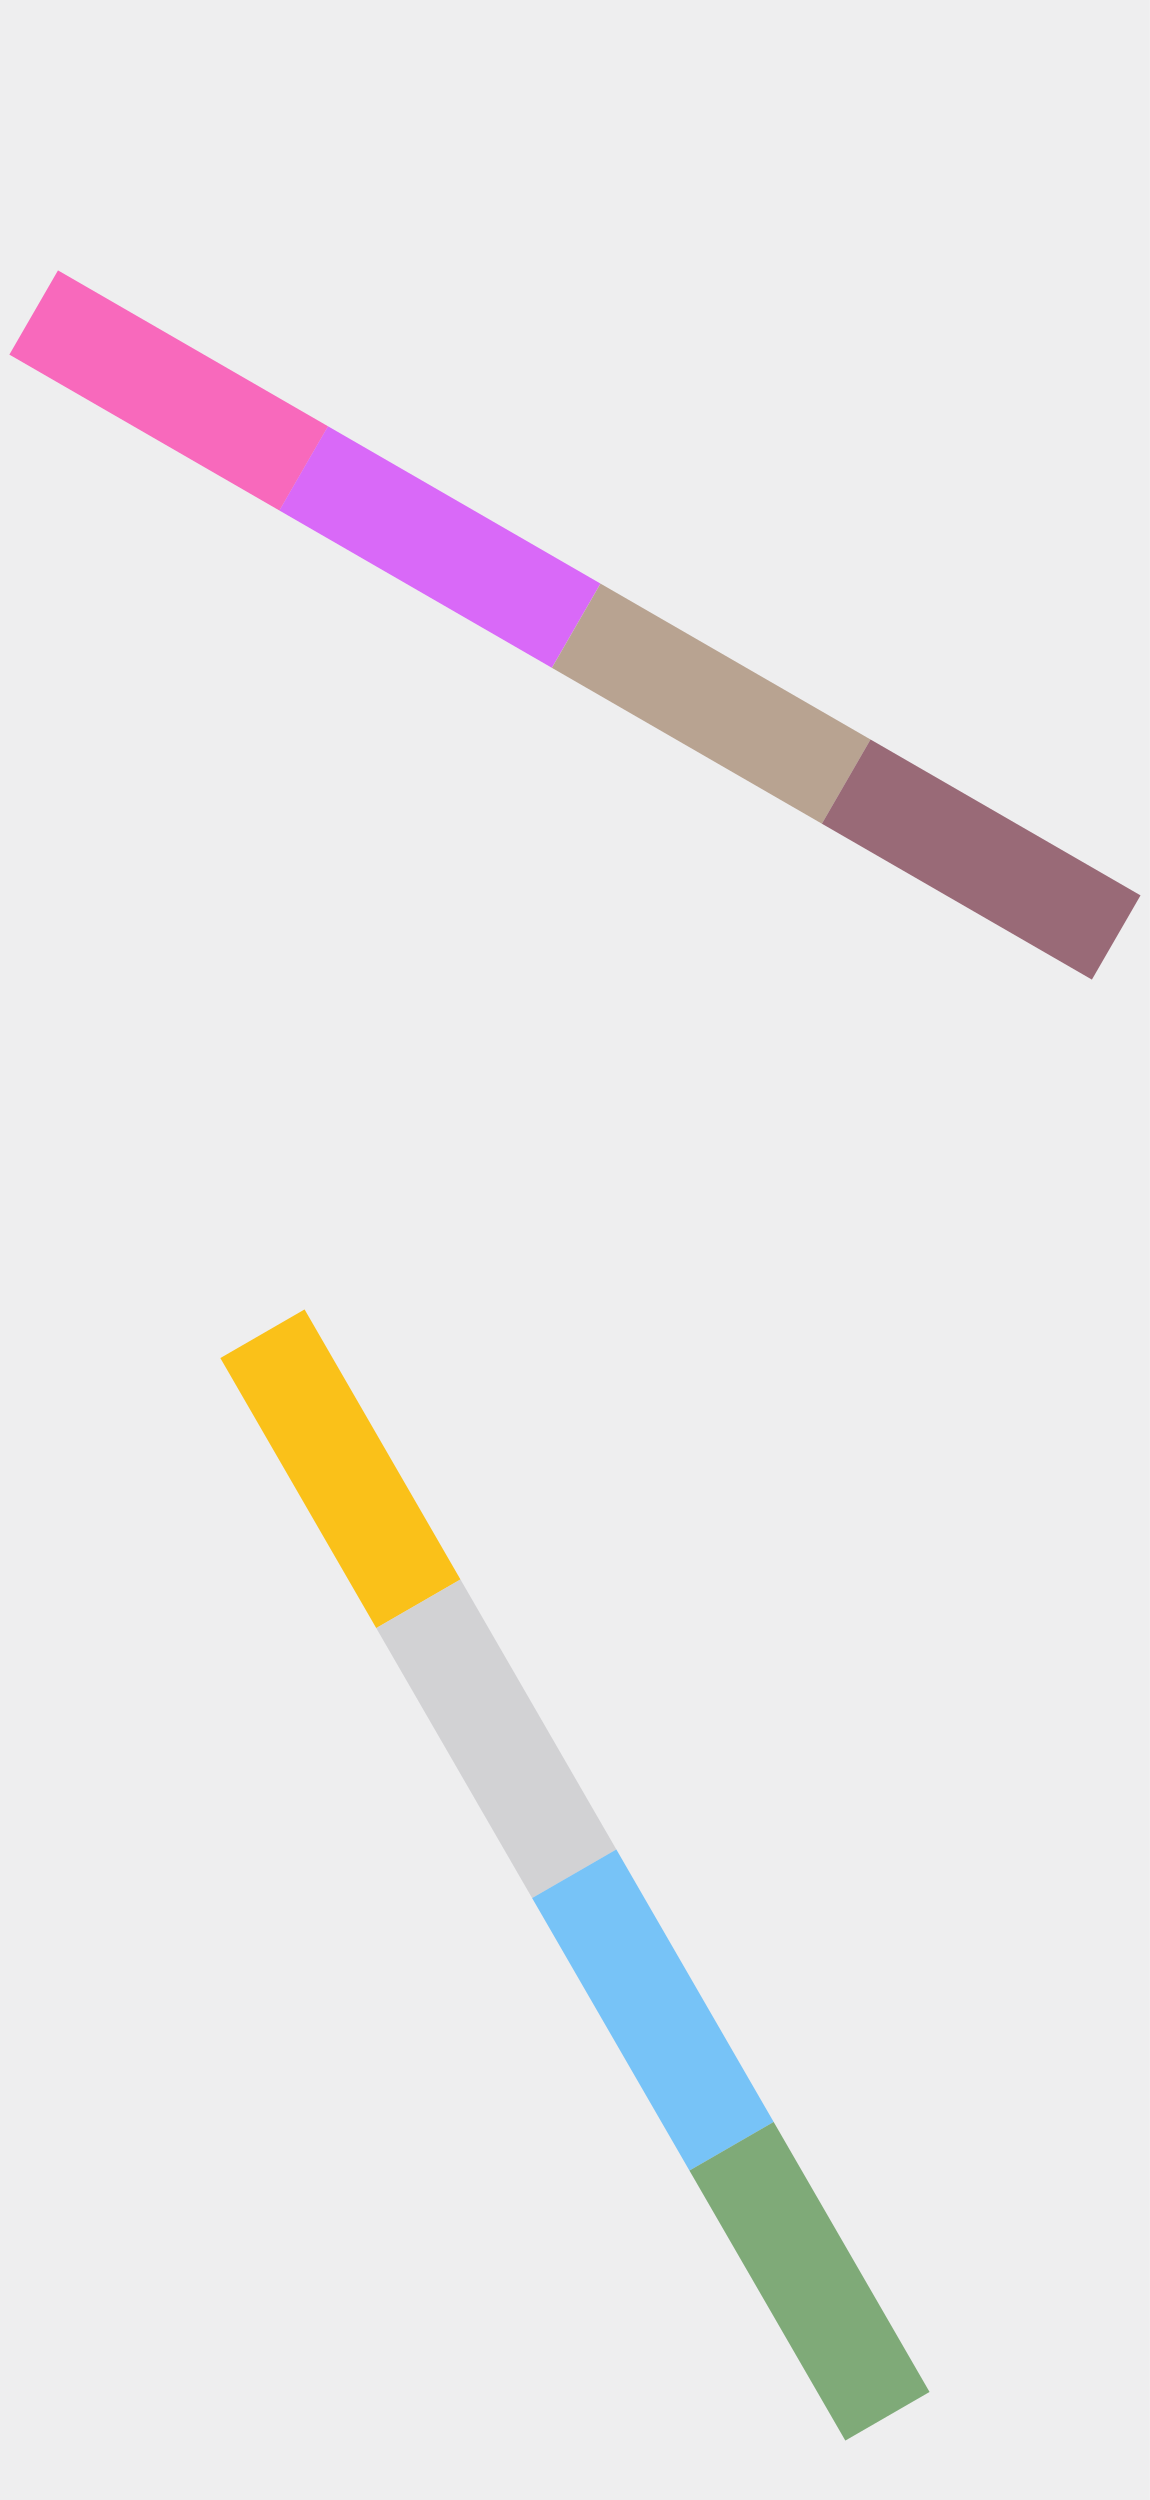
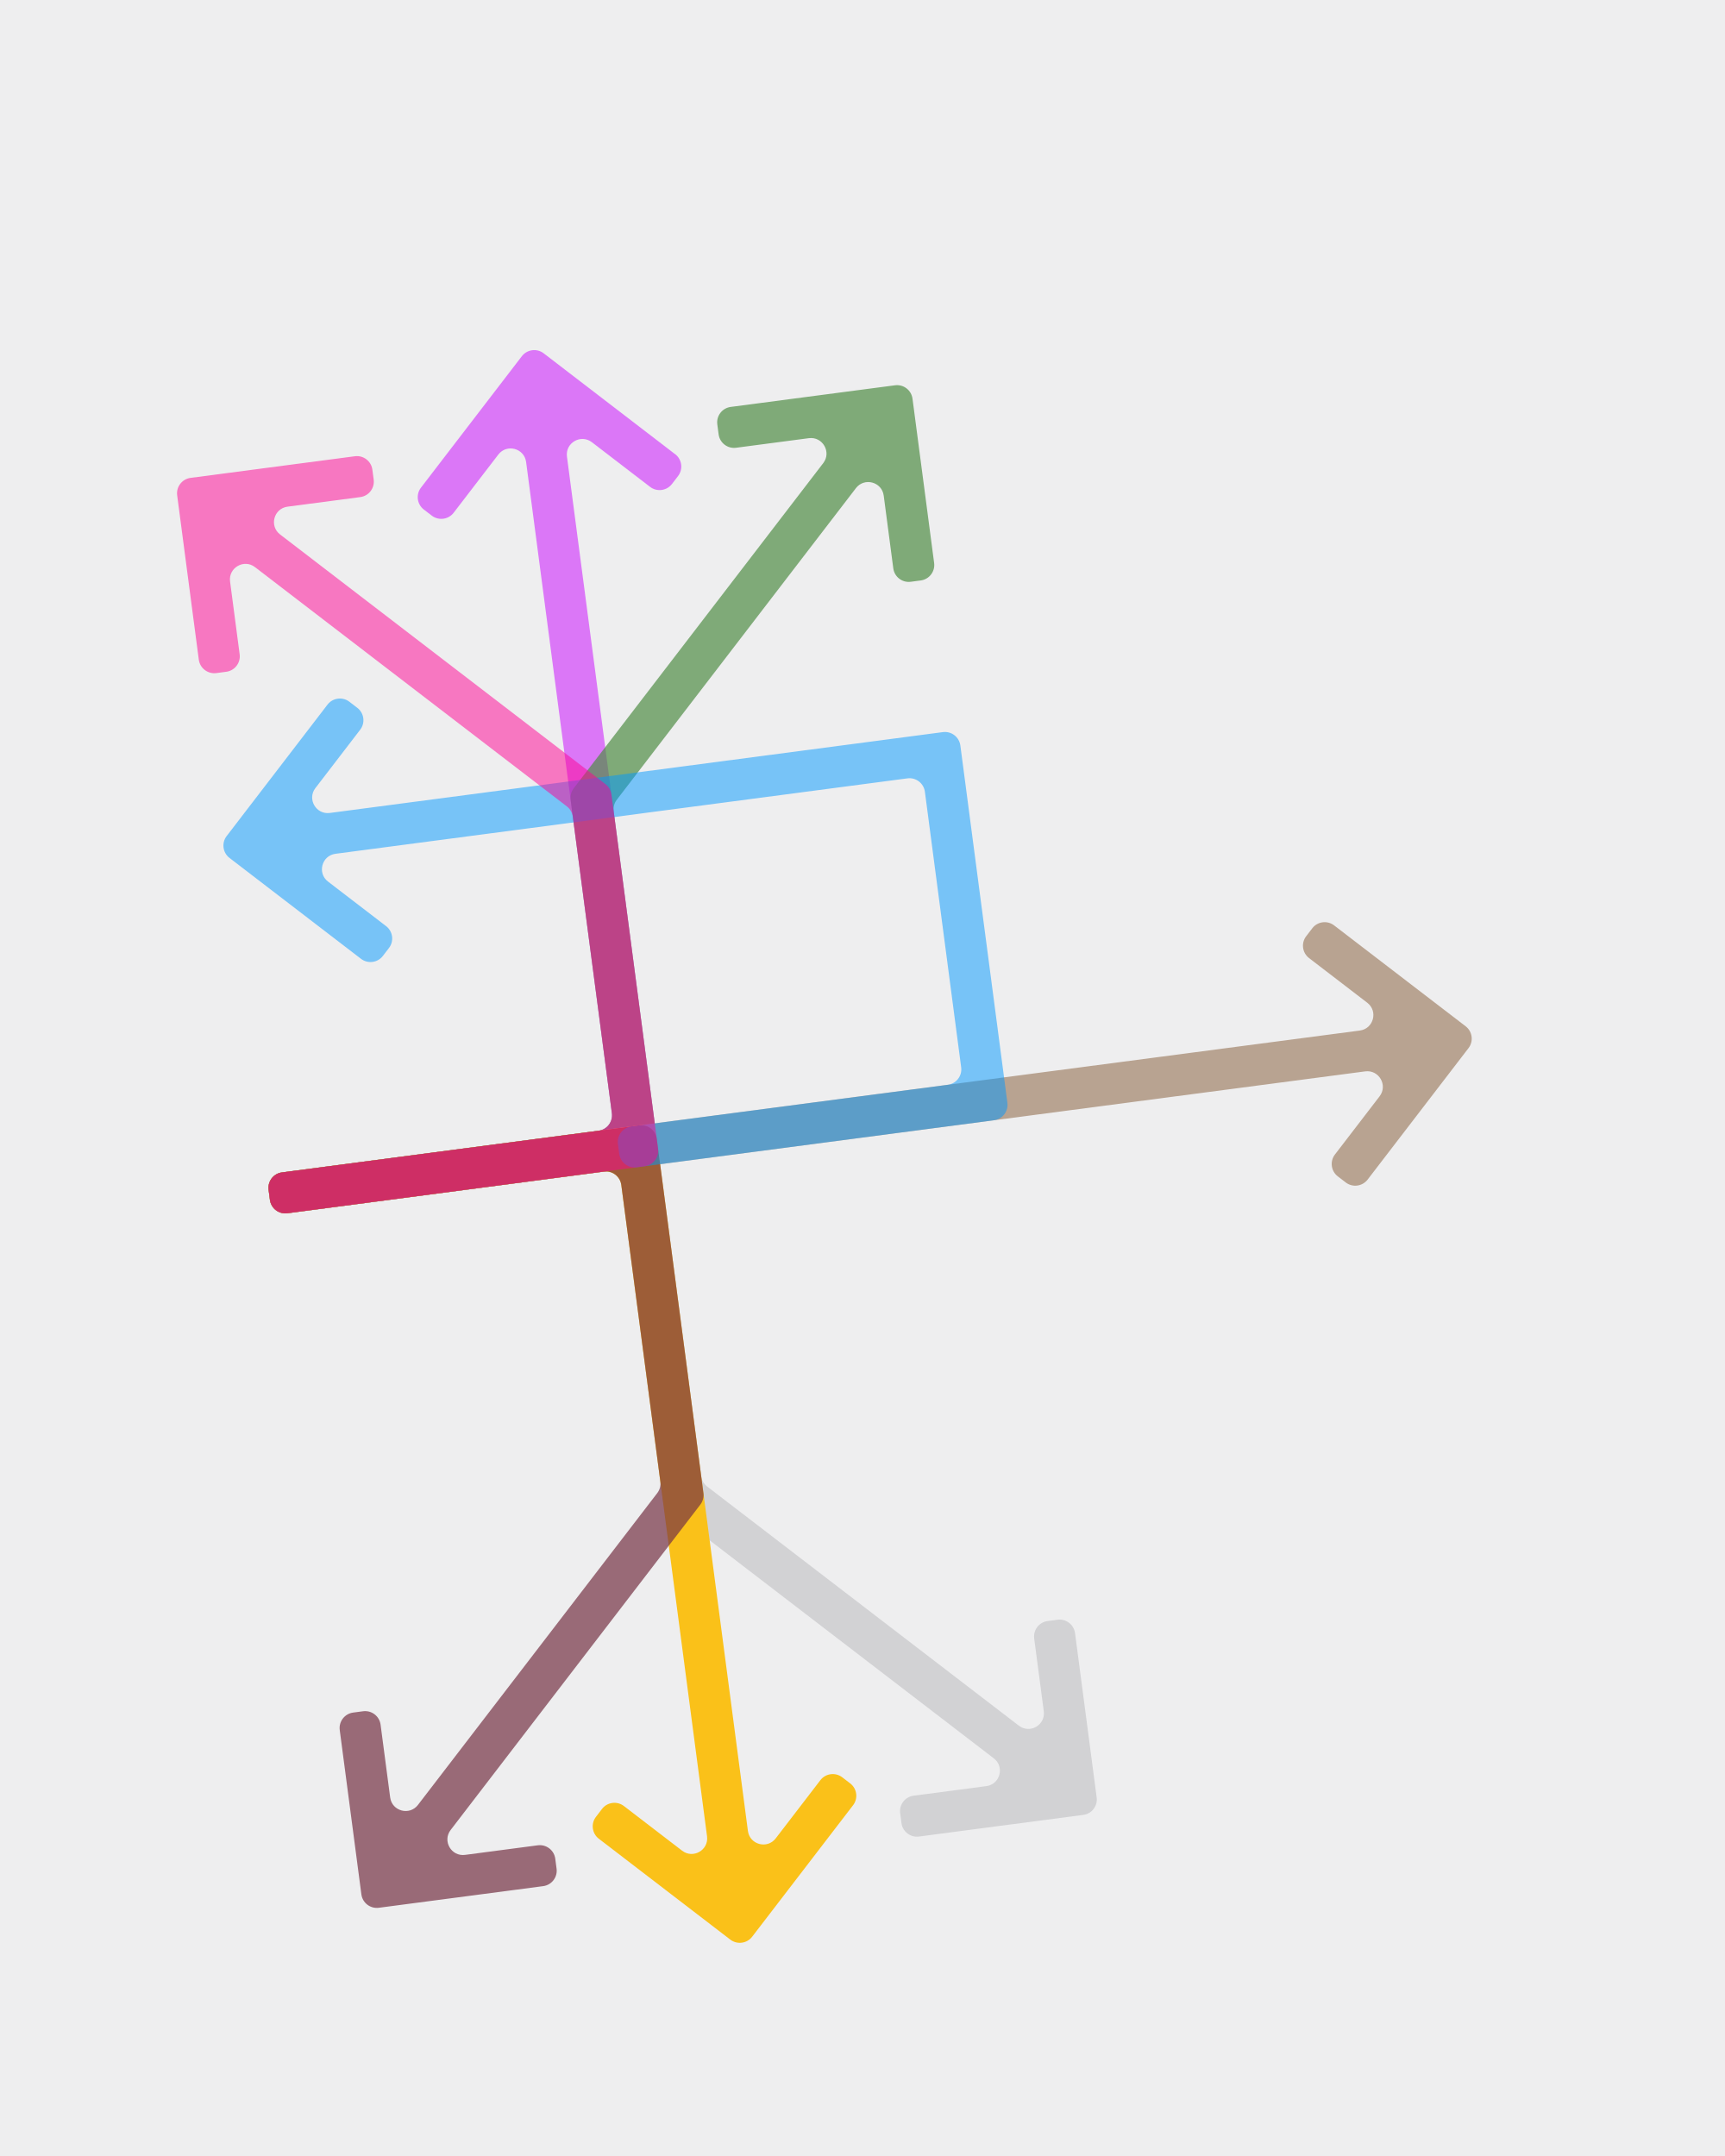
- <svg xmlns="http://www.w3.org/2000/svg" width="402" height="874" viewBox="0 0 402 874" fill="none">
-   <rect width="402" height="874" fill="#EEEEEF" />
-   <rect opacity="0.8" x="20.273" y="94.528" width="109" height="34" transform="rotate(30 20.2734 94.5276)" fill="#FF0095" fill-opacity="0.7" />
-   <rect opacity="0.8" width="110" height="34" transform="matrix(0.866025 0.5 -0.500001 0.866025 114.67 149.028)" fill="#C800FF" fill-opacity="0.7" />
-   <rect width="109" height="34" transform="matrix(0.866025 0.5 -0.500001 0.866025 209.933 204.028)" fill="#B8A391" />
-   <rect width="109" height="34" transform="matrix(0.866025 0.5 -0.500001 0.866025 304.33 258.528)" fill="#753245" fill-opacity="0.7" />
-   <rect width="109" height="34" transform="matrix(0.5 0.866025 -0.866026 0.499999 106.472 457.773)" fill="#FAC119" />
-   <rect width="109" height="34" transform="matrix(0.5 0.866025 -0.866026 0.499999 160.972 552.17)" fill="#C6C7C9" fill-opacity="0.7" />
-   <rect width="110" height="34" transform="matrix(0.5 0.866025 -0.866026 0.499999 215.472 646.567)" fill="#0099FF" fill-opacity="0.5" />
-   <rect width="109" height="34" transform="matrix(0.5 0.866025 -0.866026 0.499999 270.472 741.83)" fill="#508D47" fill-opacity="0.7" />
+ <svg xmlns="http://www.w3.org/2000/svg" viewBox="0 140 402 502.5">
+   <rect x="0" y="140" width="402" height="502.5" fill="#EEEEEF" />
+   <g transform="rotate(-7.5 150 407)">
+     <g data-arrow-source="6" transform="translate(62 407) scale(.64) translate(0 -292.46)">
+       <path d="M181.74,44.34L139.07,1.66c-2.21-2.21-5.8-2.21-8.02,0l-42.68,42.68c-2.21,2.21-2.21,5.8,0,8.02l2.59,2.59c2.21,2.21,5.8,2.21,8.02,0l18.9-18.9c3.57-3.57,9.68-1.04,9.68,4.01v239.24c0,3.13-2.54,5.67-5.67,5.67H5.67C2.54,284.96,0,287.5,0,290.63v3.66C0,297.42,2.54,299.96,5.67,299.96h131.22c3.13,0,5.67-2.54,5.67-5.67V40.05c0-5.05,6.11-7.58,9.68-4.01l18.9,18.9c2.21,2.21,5.8,2.21,8.02,0l2.59-2.59c2.21-2.21,2.21-5.8,0-8.02Z" transform="" fill="#C800FF" fill-opacity="0.5" />
+     </g>
+     <g data-arrow-source="1" transform="translate(62 407) scale(.64) translate(0 -262.56)">
+       <path d="M198.37,5.67v3.66c0,3.13,2.54,5.67,5.67,5.67h26.73c5.05,0,7.58,6.11,4.01,9.68l-105.55,105.55c-1.06,1.06-1.66,2.51-1.66,4.01v115.15c0,3.13-2.54,5.67-5.67,5.67H5.67c-3.13,0-5.67,2.54-5.67,5.67v3.66c0,3.13,2.54,5.67,5.67,5.67h131.22c3.13,0,5.67-2.54,5.67-5.67v-123.94c0-1.5.6-2.95,1.66-4.01l101.16-101.16c3.57-3.57,9.68-1.04,9.68,4.01v26.73c0,3.13,2.54,5.67,5.67,5.67h3.66c3.13,0,5.67-2.54,5.67-5.67V5.67c0-3.13-2.54-5.67-5.67-5.67h-60.35c-3.13,0-5.67,2.54-5.67,5.67Z" transform="" fill="#508D47" fill-opacity="0.7" />
+     </g>
+     <g data-arrow-source="7" transform="translate(62 407) scale(.64) translate(0 -48.345)">
+       <path d="M389.22,1.66l-2.59,2.59c-2.21,2.21-2.21,5.8,0,8.02l18.9,18.9c3.57,3.57,1.04,9.68-4.01,9.68H5.67c-3.13,0-5.67,2.54-5.67,5.67v3.66c0,3.13,2.54,5.67,5.67,5.67h395.85c5.05,0,7.58,6.11,4.01,9.68l-18.9,18.9c-2.21,2.21-2.21,5.8,0,8.02l2.59,2.59c2.21,2.21,5.8,2.21,8.02,0l42.68-42.68c2.21-2.21,2.21-5.8,0-8.02L397.23,1.66c-2.21-2.21-5.8-2.21-8.02,0Z" transform="" fill="#B8A391" fill-opacity="1" />
+     </g>
+     <g data-arrow-source="2" transform="translate(62 407) scale(.64) translate(0 -7.5)">
+       <path d="M198.37,264.39v-3.66c0-3.13,2.54-5.67,5.67-5.67h26.73c5.05,0,7.58-6.11,4.01-9.68l-105.55-105.55c-1.06-1.06-1.66-2.51-1.66-4.01V20.67c0-3.13-2.54-5.67-5.67-5.67H5.67c-3.13,0-5.67-2.54-5.67-5.67v-3.66C0,2.54,2.54,0,5.67,0h131.22c3.13,0,5.67,2.54,5.67,5.67v123.94c0,1.5.6,2.95,1.66,4.01l101.16,101.16c3.57,3.57,9.68,1.04,9.68-4.01v-26.73c0-3.13,2.54-5.67,5.67-5.67h3.66c3.13,0,5.67,2.54,5.67,5.67v60.35c0,3.13-2.54,5.67-5.67,5.67h-60.35c-3.13,0-5.67-2.54-5.67-5.67Z" transform="" fill="#C6C7C9" fill-opacity="0.7" />
+     </g>
+     <g data-arrow-source="5" transform="translate(62 407) scale(.64) translate(0 -7.5)">
+       <path d="M181.74,255.63l-42.68,42.68c-2.21,2.21-5.8,2.21-8.02,0l-42.68-42.68c-2.21-2.21-2.21-5.8,0-8.02l2.59-2.59c2.21-2.21,5.8-2.21,8.02,0l18.9,18.9c3.57,3.57,9.68,1.04,9.68-4.01V20.67c0-3.13-2.54-5.67-5.67-5.67H5.67c-3.13,0-5.67-2.54-5.67-5.67v-3.66C0,2.54,2.54,0,5.67,0h131.22c3.13,0,5.67,2.54,5.67,5.67v254.24c0,5.05,6.11,7.58,9.68,4.01l18.9-18.9c2.21-2.21,5.8-2.21,8.02,0l2.59,2.59c2.21,2.21,2.21,5.8,0,8.02Z" transform="" fill="#FAC119" fill-opacity="1" />
+     </g>
+     <g data-arrow-source="3" transform="translate(62 407) scale(.64) translate(0 -7.5)">
+       <path d="M0,66.02V5.67C0,2.54,2.54,0,5.67,0h60.35c3.13,0,5.67,2.54,5.67,5.67v3.66c0,3.13-2.54,5.67-5.67,5.67h-26.72c-5.05,0-7.58,6.11-4.01,9.68l105.61,105.61c1.06,1.06,1.66,2.51,1.66,4.01v130.15c0,3.13-2.54,5.67-5.67,5.67H5.67c-3.13,0-5.67-2.54-5.67-5.67v-3.66c0-3.13,2.54-5.67,5.67-5.67h116.22c3.13,0,5.67-2.54,5.67-5.67v-108.94c0-1.5-.6-2.95-1.66-4.01L24.68,35.28c-3.57-3.57-9.68-1.04-9.68,4.01v26.74c0,3.13-2.54,5.67-5.67,5.67h-3.66C2.54,71.69,0,69.15,0,66.02Z" transform="translate(0 270.11) scale(1 -1)" fill="#753245" fill-opacity="0.7" />
+     </g>
+     <g data-arrow-source="8" transform="translate(62 407) scale(.64) translate(0 -175.9)">
+       <path d="M35.99,31.22l18.95-18.95c2.21-2.21,2.21-5.8,0-8.02l-2.59-2.59c-2.21-2.21-5.8-2.21-8.02,0L1.66,44.34c-2.21,2.21-2.21,5.8,0,8.02l42.68,42.68c2.21,2.21,5.8,2.21,8.02,0l2.59-2.59c2.21-2.21,2.21-5.8,0-8.02l-18.85-18.85c-3.57-3.57-1.04-9.68,4.01-9.68l210.07-.05c3.13,0,5.67,2.54,5.67,5.67v101.22c0,3.13-2.54,5.67-5.67,5.67h-116.22c-3.13,0-5.67,2.54-5.67,5.67v3.66c0,3.13,2.54,5.67,5.67,5.67h131.22c3.13,0,5.67-2.54,5.67-5.67V46.51c0-3.13-2.54-5.67-5.67-5.67l-225.18.05c-5.05,0-7.58-6.11-4.01-9.68Z" transform="" fill="#0099FF" fill-opacity="0.5" />
+     </g>
+     <g data-arrow-source="4" transform="translate(62 407) scale(.64) translate(0 -262.61)">
+       <path d="M0,66.02V5.67C0,2.54,2.54,0,5.67,0h60.35c3.13,0,5.67,2.54,5.67,5.67v3.66c0,3.13-2.54,5.67-5.67,5.67h-26.72c-5.05,0-7.58,6.11-4.01,9.68l105.61,105.61c1.06,1.06,1.66,2.51,1.66,4.01v130.15c0,3.13-2.54,5.67-5.67,5.67H5.67c-3.13,0-5.67-2.54-5.67-5.67v-3.66c0-3.13,2.54-5.67,5.67-5.67h116.22c3.13,0,5.67-2.54,5.67-5.67v-108.94c0-1.5-.6-2.95-1.66-4.01L24.68,35.28c-3.57-3.57-9.68-1.04-9.68,4.01v26.74c0,3.13-2.54,5.67-5.67,5.67h-3.66C2.54,71.69,0,69.15,0,66.02Z" transform="" fill="#FF0095" fill-opacity="0.5" />
+     </g>
+   </g>
</svg>
